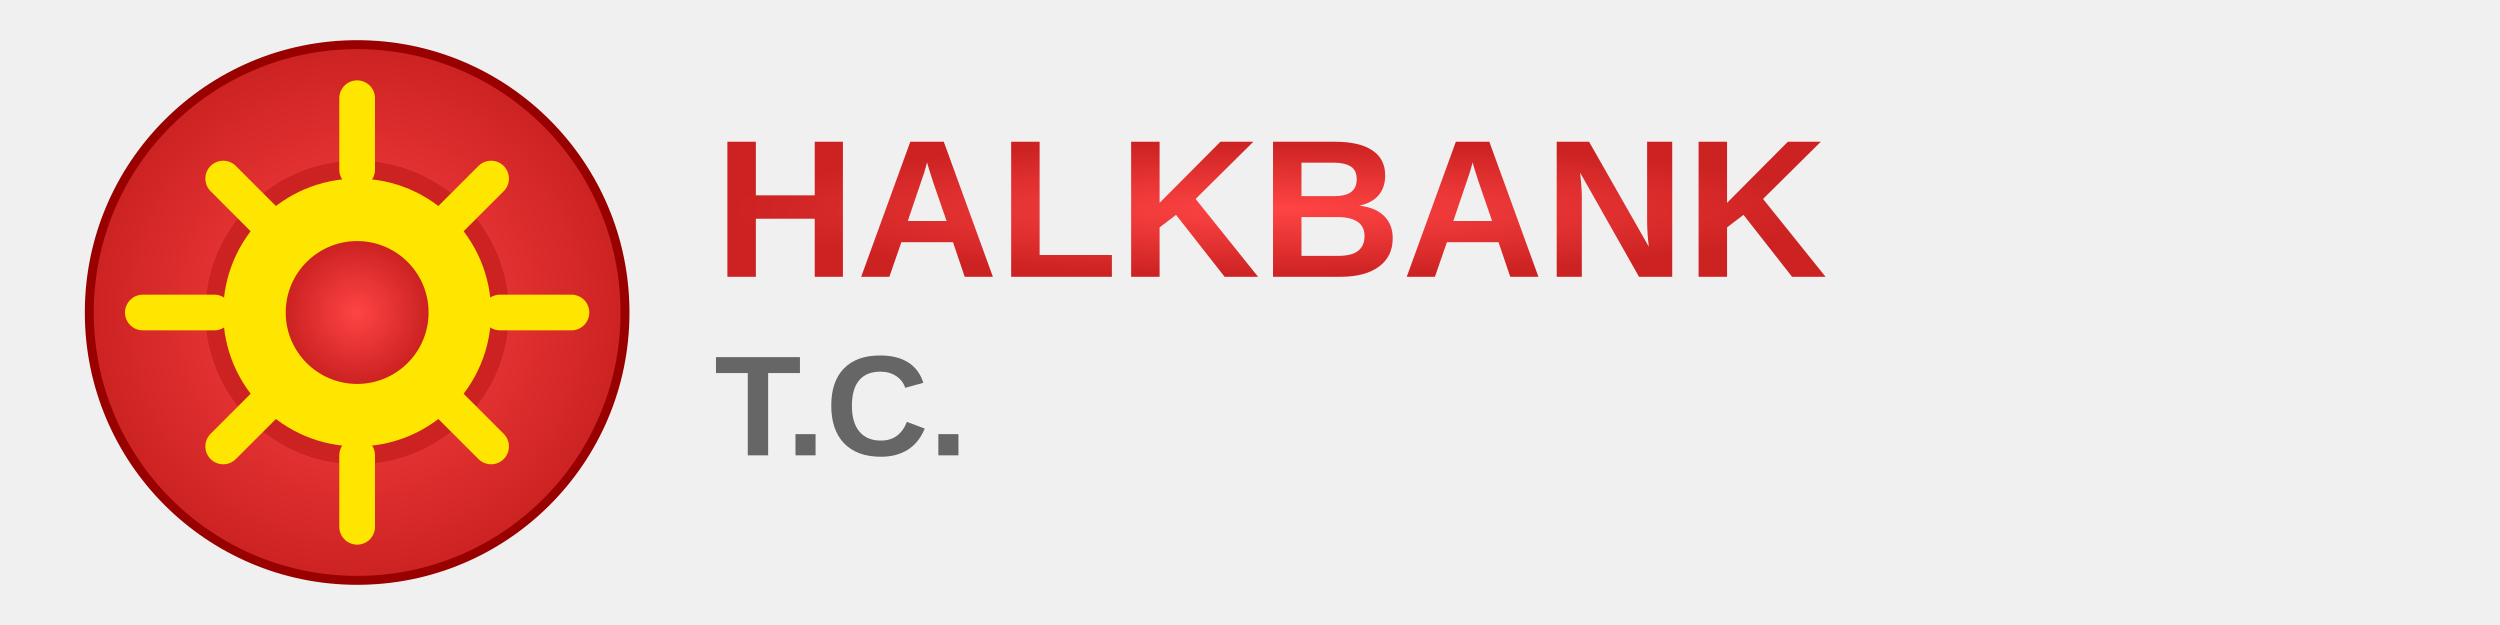
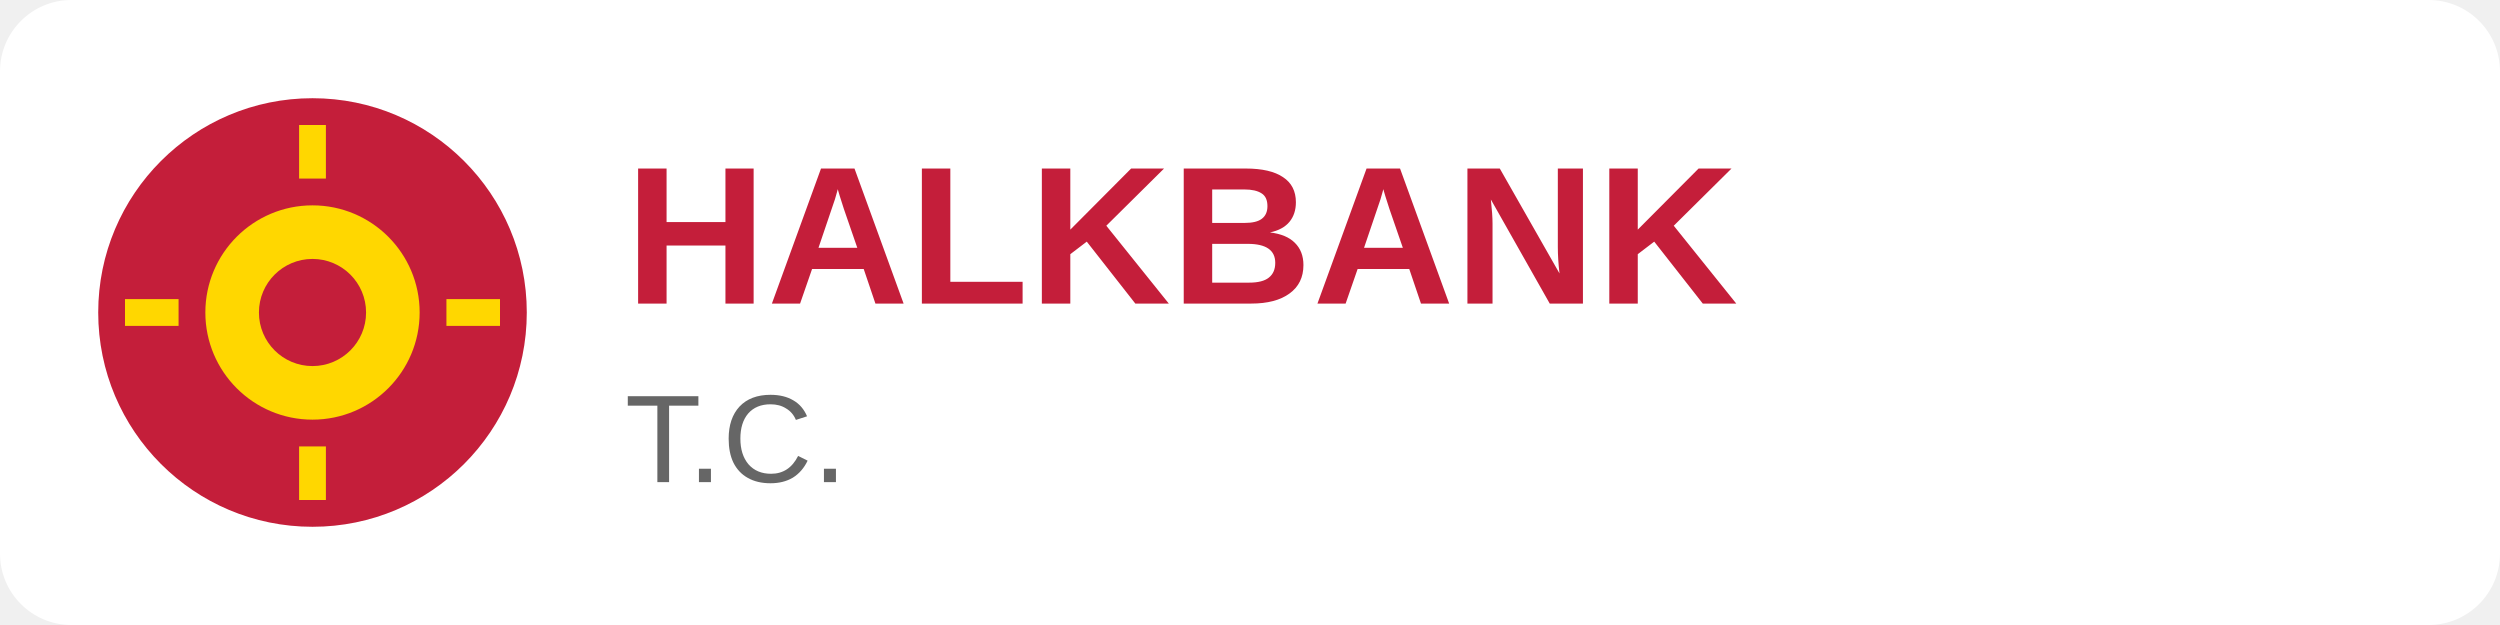
<svg xmlns="http://www.w3.org/2000/svg" width="140" height="35" viewBox="0 0 140 35">
-   <defs>
-     <radialGradient id="halkSun" cx="50%" cy="50%" r="50%">
-       <stop offset="0%" style="stop-color:#FF4444" />
-       <stop offset="100%" style="stop-color:#CC2222" />
-     </radialGradient>
-   </defs>
-   <g transform="translate(5, 2.5)">
-     <circle cx="15" cy="15" r="15" fill="url(#halkSun)" stroke="#990000" stroke-width="0.5" />
-     <circle cx="15" cy="15" r="8" fill="#FFE600" stroke="#CC2222" stroke-width="1" />
-     <circle cx="15" cy="15" r="4" fill="url(#halkSun)" />
-     <g stroke="#FFE600" stroke-width="2" stroke-linecap="round">
-       <line x1="15" y1="3" x2="15" y2="7" />
-       <line x1="15" y1="23" x2="15" y2="27" />
-       <line x1="3" y1="15" x2="7" y2="15" />
-       <line x1="23" y1="15" x2="27" y2="15" />
-       <line x1="7.5" y1="7.5" x2="10" y2="10" />
-       <line x1="20" y1="20" x2="22.5" y2="22.5" />
-       <line x1="22.5" y1="7.5" x2="20" y2="10" />
-       <line x1="10" y1="20" x2="7.5" y2="22.5" />
+   <rect width="140" height="35" fill="white" rx="4" />
+   <g transform="translate(5, 5)">
+     <circle cx="12.5" cy="12.5" r="12" fill="#C41E3A" />
+     <circle cx="12.5" cy="12.5" r="6" fill="#FFD700" />
+     <circle cx="12.5" cy="12.5" r="3" fill="#C41E3A" />
+     <g stroke="#FFD700" stroke-width="1.5">
+       <line x1="12.5" y1="2" x2="12.5" y2="5" />
+       <line x1="12.5" y1="20" x2="12.5" y2="23" />
+       <line x1="2" y1="12.5" x2="5" y2="12.5" />
+       <line x1="20" y1="12.5" x2="23" y2="12.5" />
    </g>
-     <g font-family="Arial, sans-serif" font-weight="bold">
-       <text x="35" y="13" fill="url(#halkSun)" font-size="11">HALKBANK</text>
-       <text x="35" y="23" fill="#666" font-size="8">T.C.</text>
-     </g>
+     <text x="30" y="12" font-family="Arial, sans-serif" font-size="11" font-weight="bold" fill="#C41E3A">HALKBANK</text>
+     <text x="30" y="22" font-family="Arial, sans-serif" font-size="7" fill="#666">T.C.</text>
  </g>
</svg>
